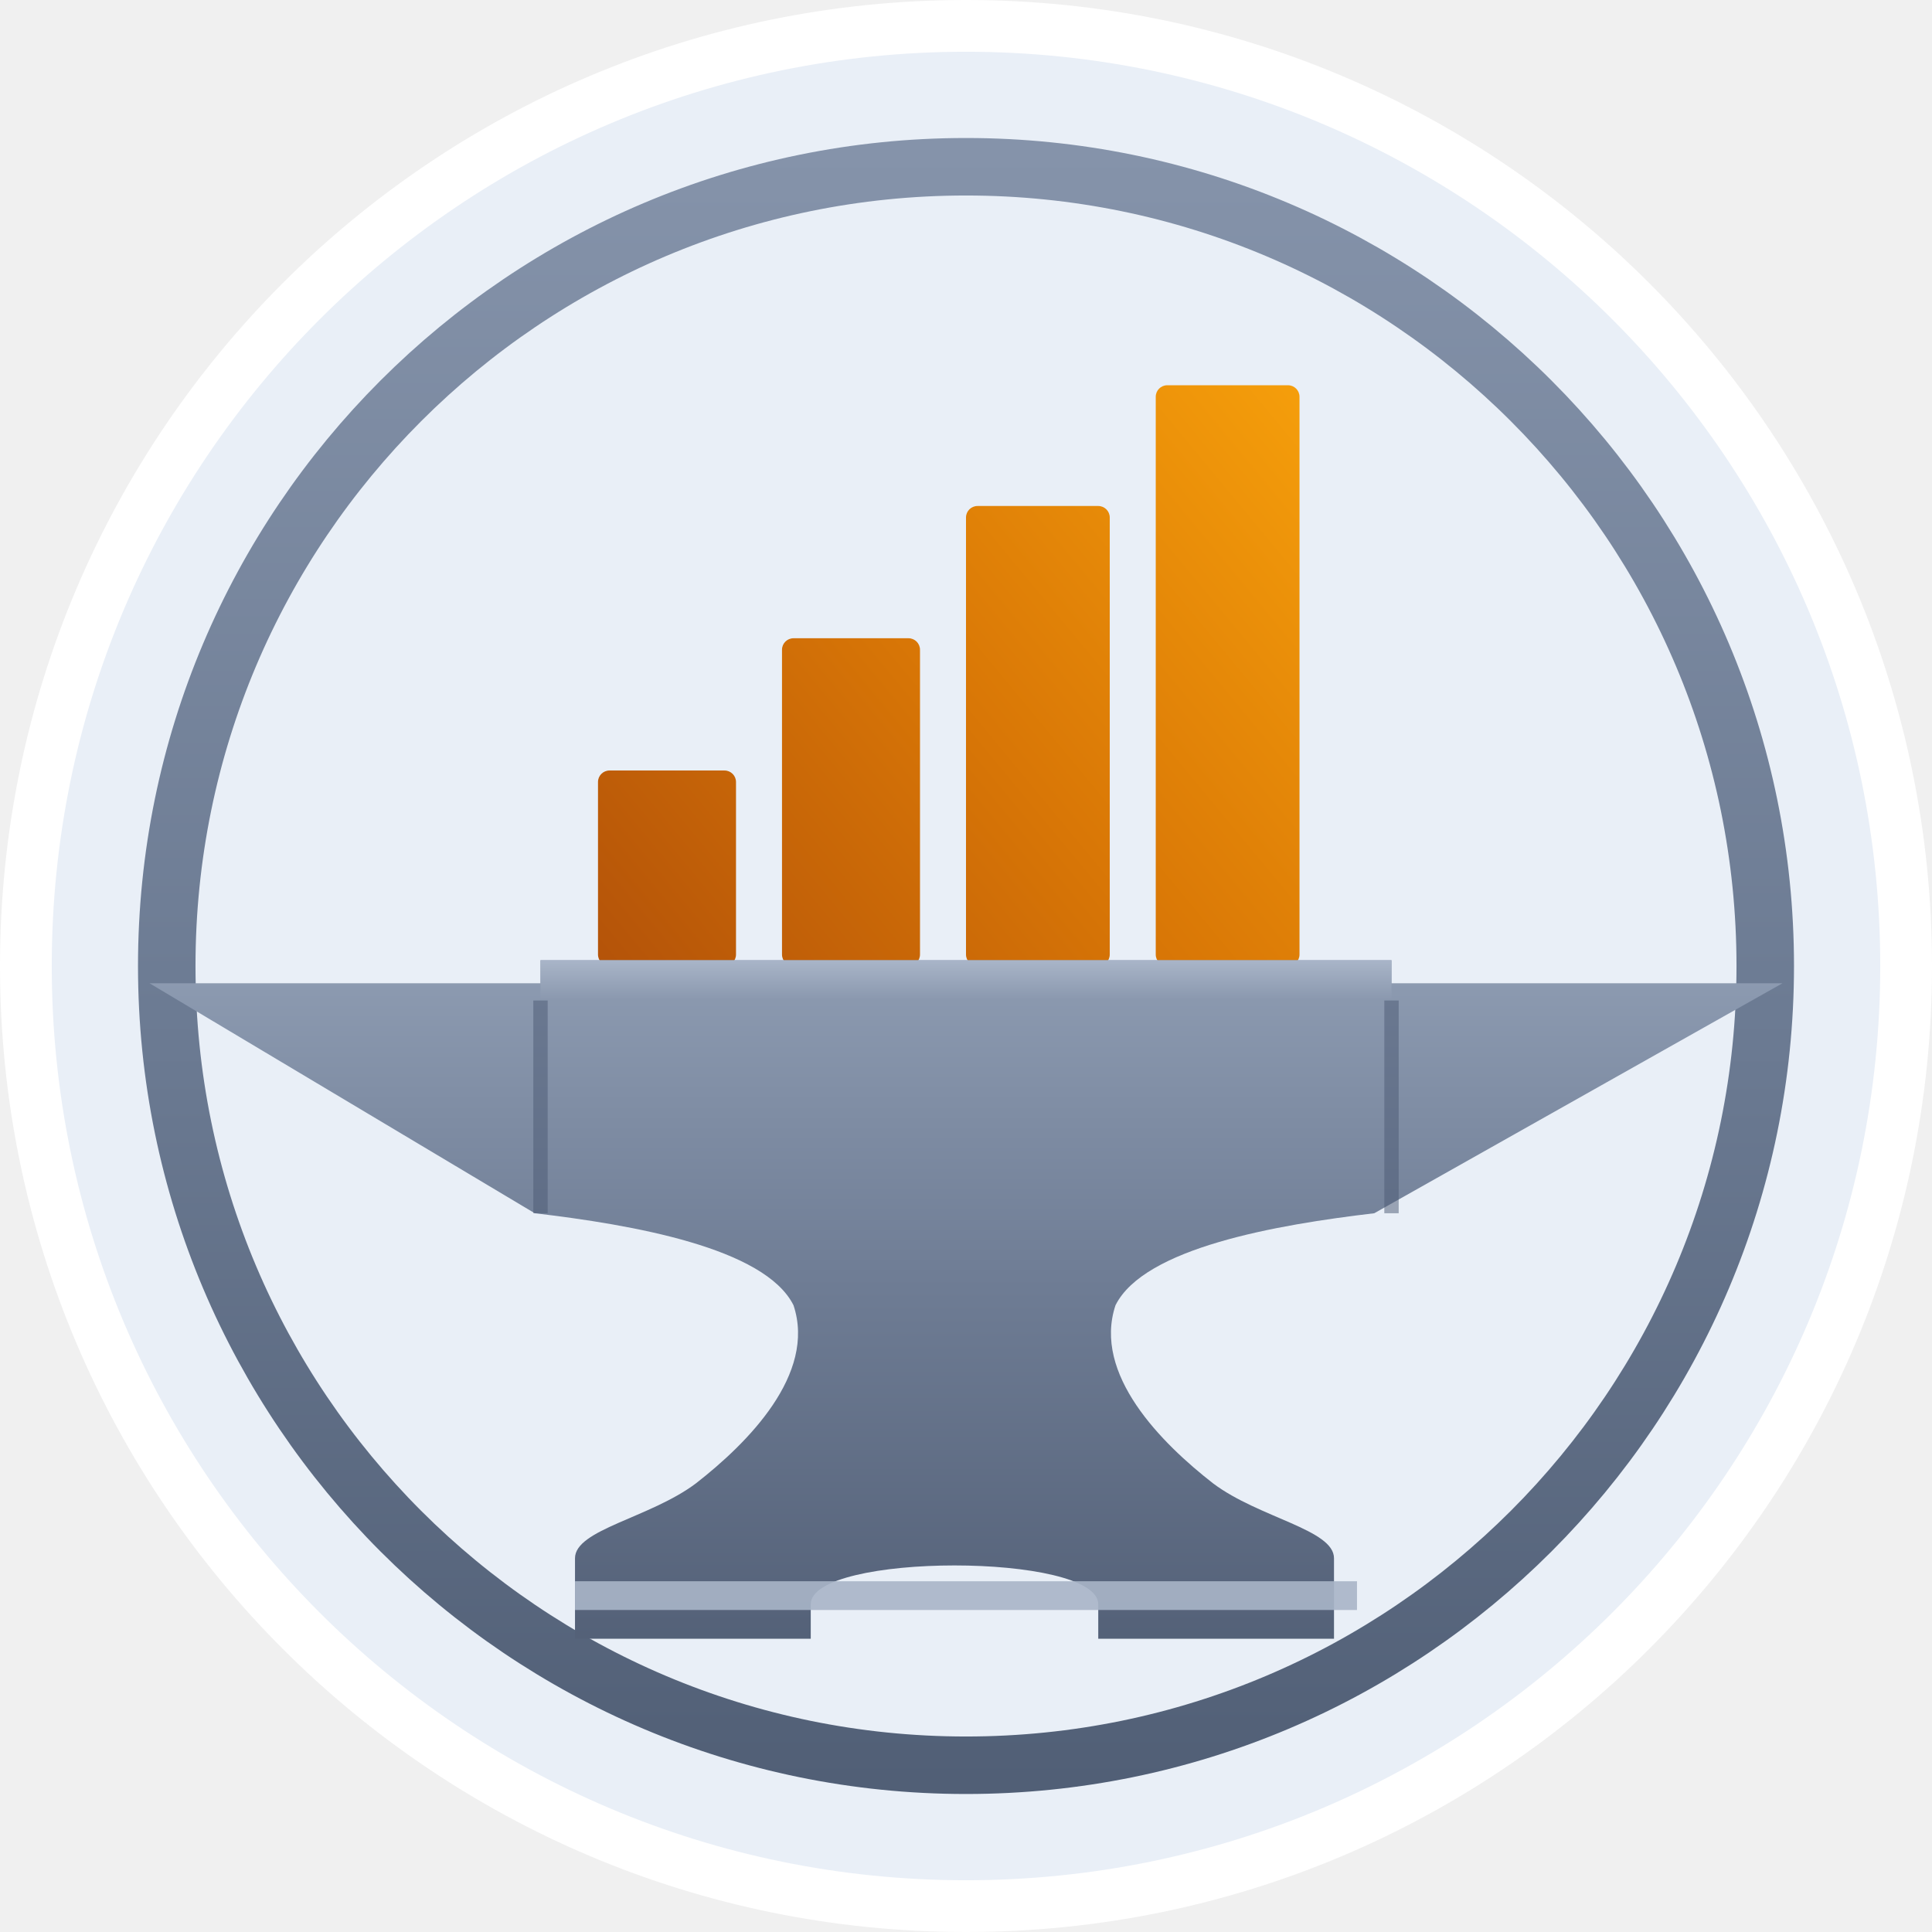
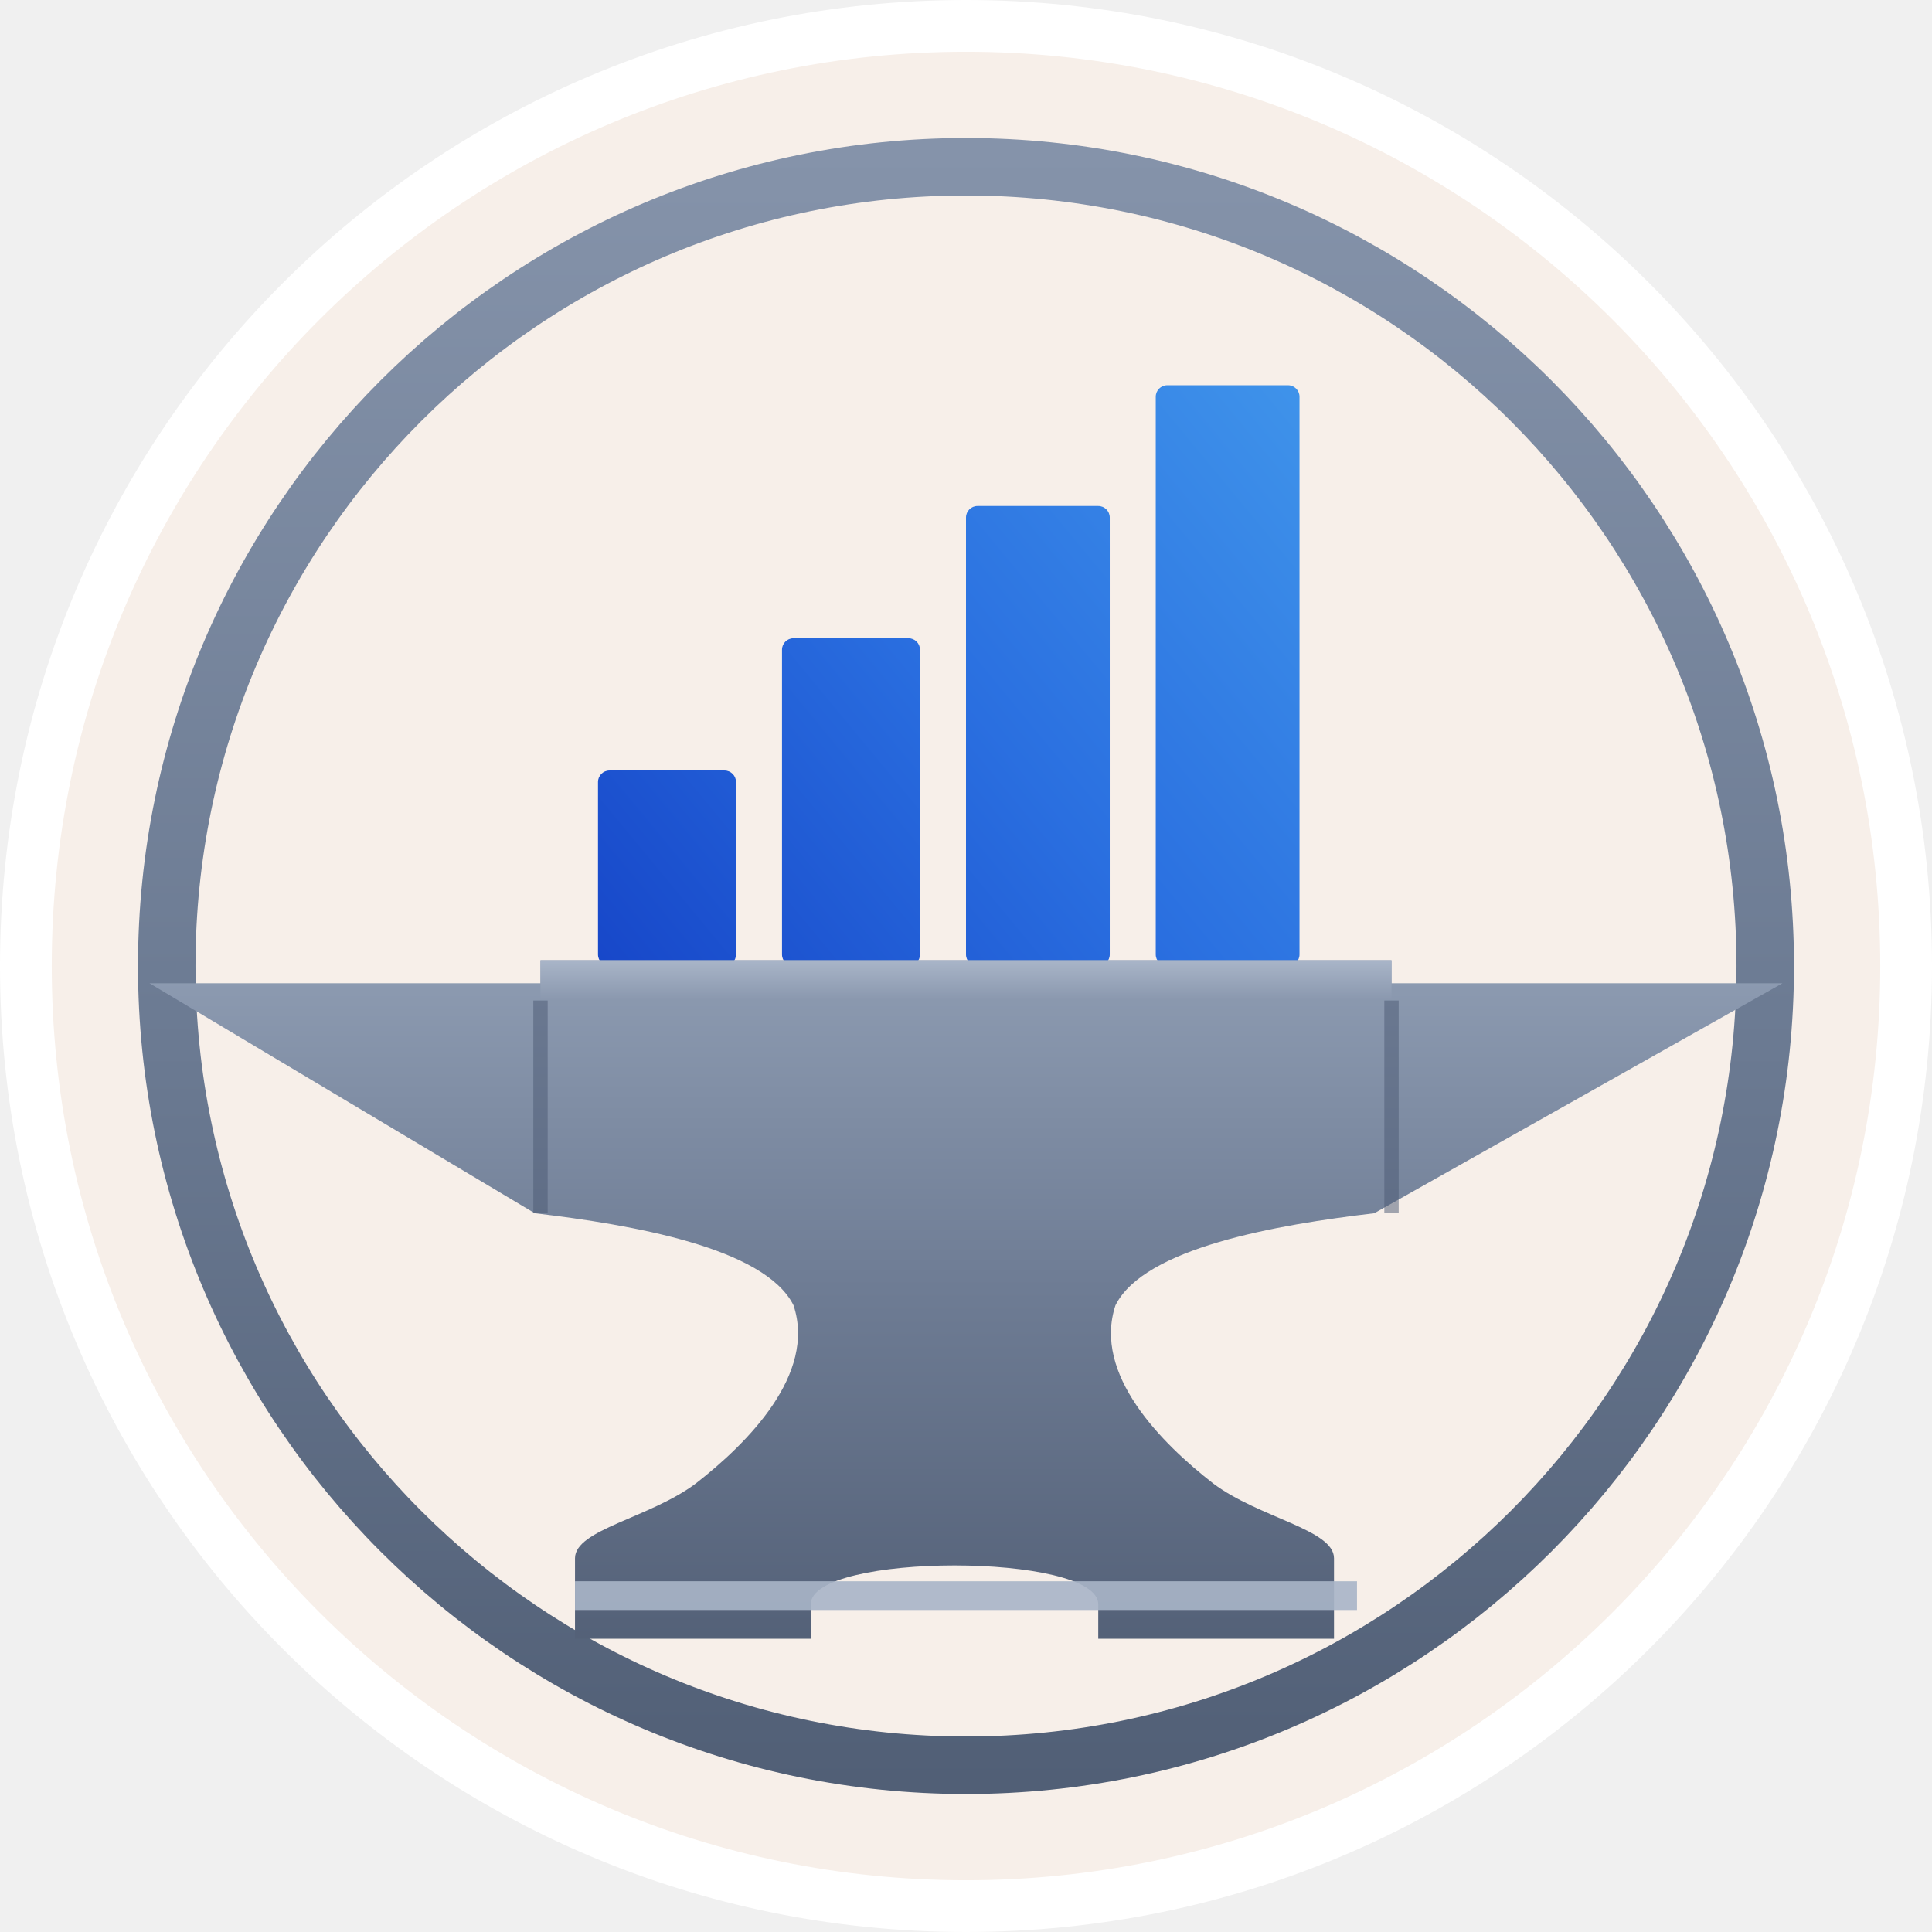
<svg xmlns="http://www.w3.org/2000/svg" viewBox="88 86 336 336" role="img" aria-labelledby="logo-title">
  <defs>
    <linearGradient id="ring" x1="256" y1="112" x2="256" y2="396" gradientUnits="userSpaceOnUse">
      <stop offset="0" stop-color="#8593aa" />
      <stop offset="0.55" stop-color="#6b7a92" />
      <stop offset="1" stop-color="#515f76" />
    </linearGradient>
    <linearGradient id="steel" x1="256" y1="253" x2="256" y2="375" gradientUnits="userSpaceOnUse">
      <stop offset="0" stop-color="#8e9cb2" />
      <stop offset="0.45" stop-color="#6f7d95" />
      <stop offset="1" stop-color="#525f76" />
    </linearGradient>
    <linearGradient id="face" x1="256" y1="253" x2="256" y2="261" gradientUnits="userSpaceOnUse">
      <stop offset="0" stop-color="#a9b5c8" />
      <stop offset="1" stop-color="#8593aa" />
    </linearGradient>
    <linearGradient id="bars" x1="192" y1="254" x2="314" y2="153" gradientUnits="userSpaceOnUse">
-       <stop offset="0" stop-color="#b45309" />
-       <stop offset="0.5" stop-color="#d97706" />
-       <stop offset="1" stop-color="#f59e0b" />
+       <stop offset="0" stop-color="#1747c9" />
+       <stop offset="0.5" stop-color="#2a6fe0" />
+       <stop offset="1" stop-color="#3f93ea" />
    </linearGradient>
  </defs>
  <circle cx="256" cy="254" r="168" fill="#ffffff" />
-   <circle cx="256" cy="254" r="159" fill="#e9eff7" />
+   <circle cx="256" cy="254" r="159" fill="#f7efe9" />
  <circle cx="256" cy="254" r="139" fill="none" stroke="url(#ring)" stroke-width="10" />
  <g fill="url(#bars)">
    <rect x="192" y="220" width="24" height="34" rx="2" />
    <rect x="224" y="197" width="24" height="57" rx="2" />
    <rect x="256" y="174" width="25" height="80" rx="2" />
    <rect x="289" y="153" width="25" height="101" rx="2" />
  </g>
  <path fill="url(#steel)" d="M114 257h68v-4h148v4h68l-71 40        c-17 2-40 6-45 16        c-4 12 8 24 17 31        c8 6 21 8 21 13v14h-41v-6        c0-9-50-9-50 0v6h-41v-14        c0-5 13-7 21-13        c9-7 21-19 17-31        c-5-10-28-14-45-16z" />
  <path d="M182 253h148v7H182z" fill="url(#face)" />
  <path d="M182 260v37M330 260v37" stroke="#4a5872" stroke-width="2.5" opacity="0.5" />
  <path d="M188 361h136v5H188z" fill="#a9b5c8" opacity="0.9" />
</svg>
